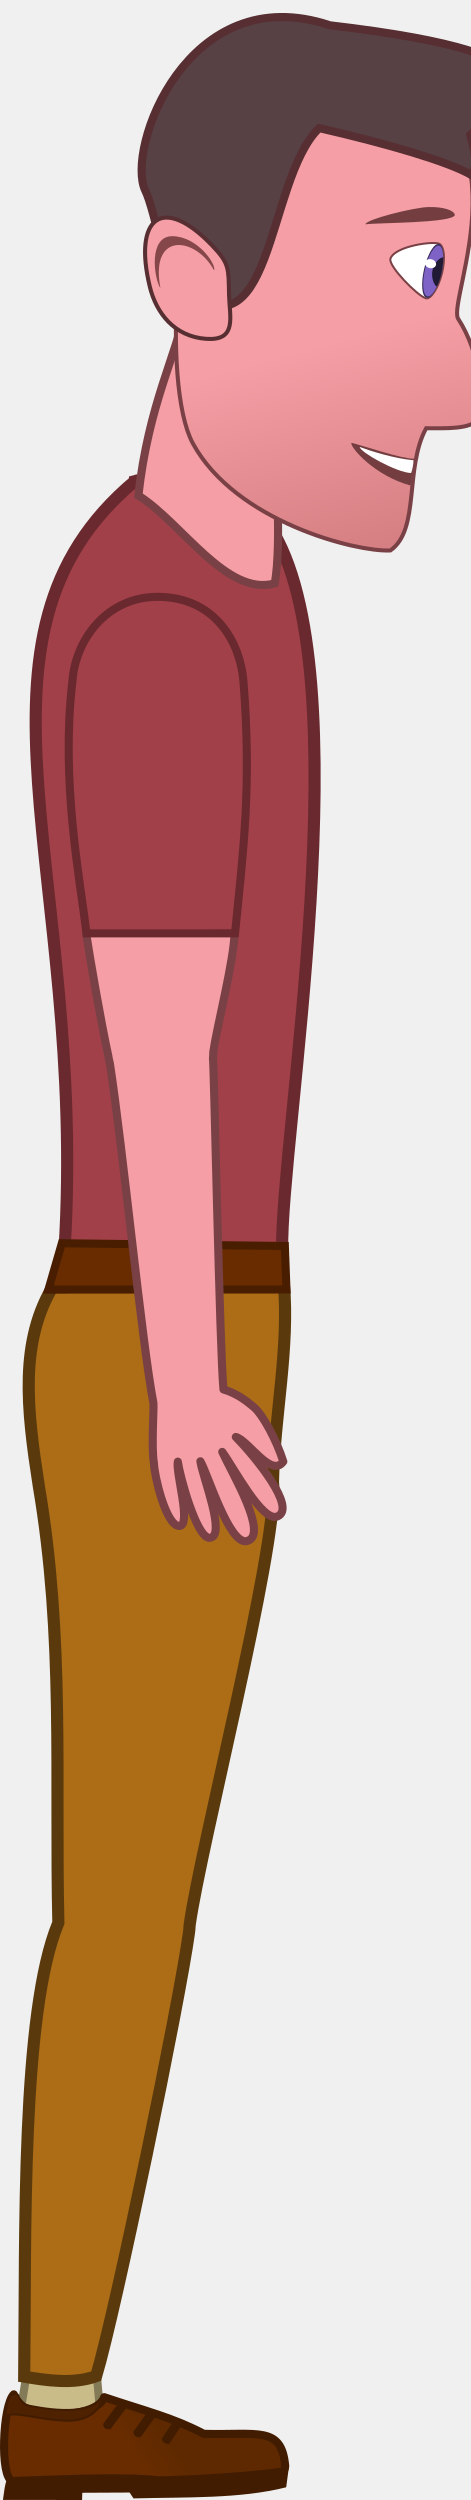
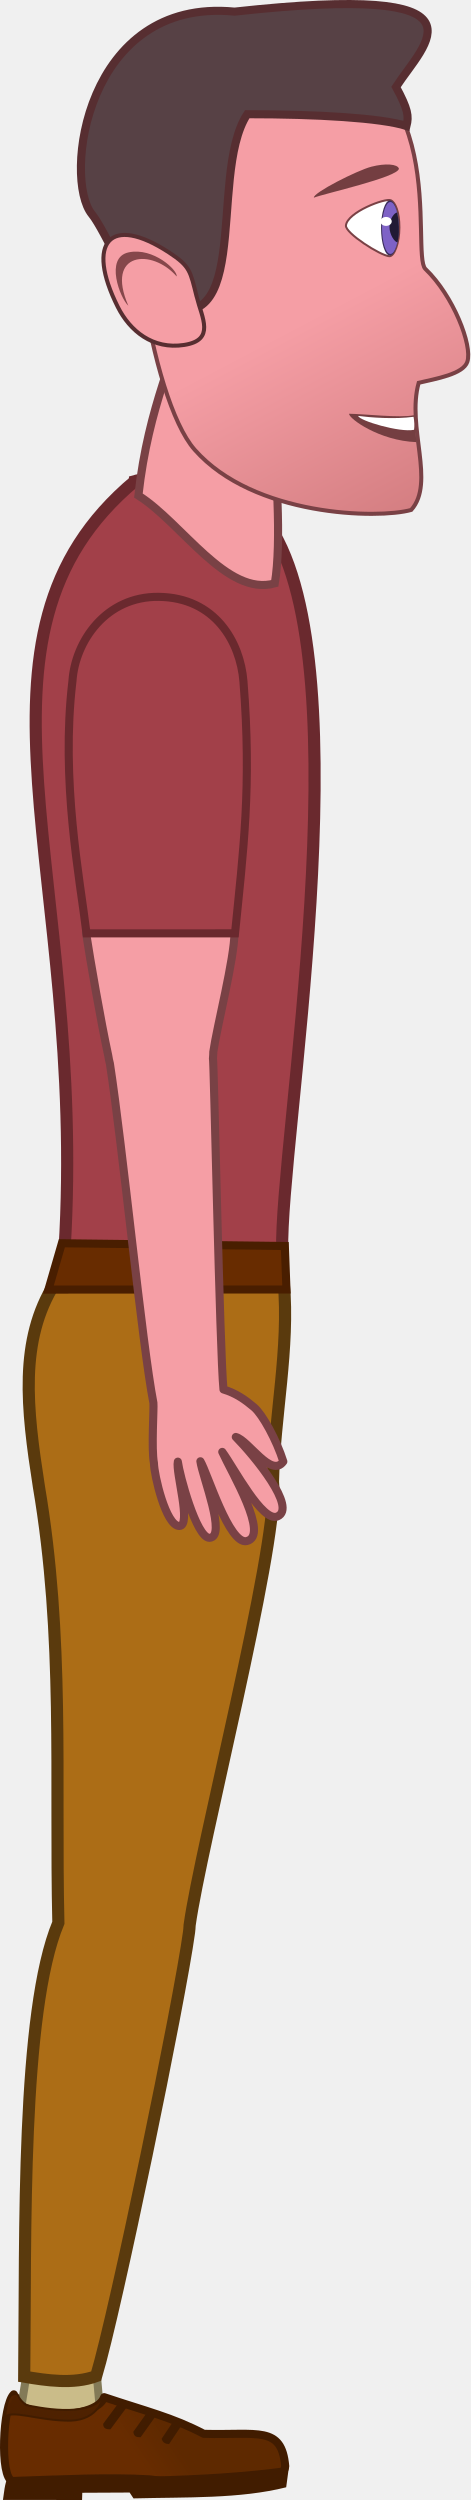
<svg xmlns="http://www.w3.org/2000/svg" xmlns:xlink="http://www.w3.org/1999/xlink" width="232.196" height="1234.36" viewBox="0 0 232.196 1234.36" version="1.1" id="svg1">
  <defs id="defs1">
    <linearGradient id="linearGradient50">
      <stop style="stop-color:#682c00;stop-opacity:1;" offset="0" id="stop50" />
      <stop style="stop-color:#5e2900;stop-opacity:1;" offset="1" id="stop51" />
    </linearGradient>
    <linearGradient id="linearGradient35">
      <stop style="stop-color:#562400;stop-opacity:1;" offset="0" id="stop35" />
      <stop style="stop-color:#4e2100;stop-opacity:1;" offset="1" id="stop37" />
    </linearGradient>
-     <linearGradient xlink:href="#linearGradient27" id="linearGradient42" x1="-252.826" y1="30.73" x2="-238.201" y2="58.511" gradientUnits="userSpaceOnUse" gradientTransform="matrix(3.683596,0.8461379,-0.8461379,3.683596,1223.485,315.658)" />
+     <linearGradient xlink:href="#linearGradient27" id="linearGradient42" x1="-252.826" y1="30.73" x2="-238.201" y2="58.511" gradientUnits="userSpaceOnUse" gradientTransform="matrix(3.779527,0,0,3.779527,1175.829,74.38877)" />
    <linearGradient id="linearGradient27">
      <stop style="stop-color:#f59ea5;stop-opacity:1;" offset="0" id="stop36" />
      <stop style="stop-color:#d17b7e;stop-opacity:1;" offset="1" id="stop41" />
    </linearGradient>
    <linearGradient xlink:href="#linearGradient35" id="linearGradient37" x1="116.906" y1="359.452" x2="117.409" y2="359.802" gradientUnits="userSpaceOnUse" gradientTransform="matrix(0.8772124,0,0,1,-25.95437,7.360184)" />
    <linearGradient xlink:href="#linearGradient50" id="linearGradient51" x1="132.478" y1="363.232" x2="136.705" y2="360.354" gradientUnits="userSpaceOnUse" gradientTransform="translate(-39.83515,8.225469)" />
  </defs>
  <g id="layer1" transform="translate(-78.06467,-52.81407)">
    <path id="rect42" style="fill:#cabc89;fill-opacity:1;fill-rule:evenodd;stroke:#837a57;stroke-width:4;stroke-miterlimit:80;stroke-dasharray:none;stroke-dashoffset:2.1;stroke-opacity:1;paint-order:markers fill stroke" d="m 91.043,1225.957 c 10.156,-15.04 20.245,-30.767 34.848,0 l 2.42,26.605 c -15.946,17.47 -29.134,12.157 -41.14,-2.917 z" />
    <path id="rect3" style="opacity:1;fill:#ac6d16;fill-opacity:1;fill-rule:evenodd;stroke:#5a3a0d;stroke-width:6;stroke-miterlimit:80;stroke-dasharray:none;stroke-dashoffset:2.1;stroke-opacity:1;paint-order:markers fill stroke" d="m 105.164,686.383 c -17.712,28.028 -13.929,61.78 -7.947,100.072 -7.9e-5,0.008 -0.002,0.019 -0.002,0.03 12.699,74.81 8.002,144.267 9.67,215.684 -18.44,44.068 -16.134,155.006 -16.869,224.1 10.814,1.827 24.262,3.903 35.537,-0.264 9.701,-32.456 41.332,-185.677 45.842,-219.176 0.152,-1.188 0.248,-2.341 0.291,-3.457 5.406,-38.904 42.893,-184.027 41.289,-216.867 -0.023,-0.68 -0.09,-1.408 -0.135,-2.113 0.678,-32.181 8.244,-66.011 5.312,-98.51 -3.965,0.188 -107.761,0.172 -112.988,0.501 z" />
    <path id="rect1" style="fill:#a24049;fill-opacity:1;fill-rule:evenodd;stroke:#6a292e;stroke-width:6;stroke-miterlimit:80;stroke-dasharray:none;stroke-dashoffset:2.1;stroke-opacity:1;paint-order:markers fill stroke" d="m 144.739,290.28 c 9.32,-2.904 56.193,11.24 66.452,22.358 46.853,70.928 4.789,305.158 6.22,357.756 L 109.933,669.948 C 121.305,484.337 52.097,367.769 144.739,290.282 Z" />
    <path id="rect4" style="fill:#682c00;fill-opacity:1;fill-rule:evenodd;stroke:#491e00;stroke-width:4;stroke-miterlimit:80;stroke-dasharray:none;stroke-dashoffset:2.1;stroke-opacity:1;paint-order:markers fill stroke" d="m 108.607,666.655 110.092,1.386 0.804,21.449 -117.528,0.052 z" />
    <path id="path34" style="fill:#f59ea5;fill-opacity:1;fill-rule:evenodd;stroke:#794145;stroke-width:1.058;stroke-linejoin:round;stroke-miterlimit:80;stroke-dasharray:none;stroke-dashoffset:2.1;stroke-opacity:1;paint-order:markers fill stroke" d="m 76.454,176.954 c 0.562,3.686 1.942,11.613 2.909,16.104 0.055,0.364 0.128,0.713 0.217,1.049 1.651,10.659 4.195,36.623 5.684,44.328 0.079,0.697 -0.284,5.992 0.071,7.869 0.012,1.468 1.547,8.212 3.317,8.207 1.63,-0.005 -0.508,-7.023 -0.195,-8.405 0.202,1.673 2.419,9.941 4.122,9.952 2.312,-0.079 -0.9,-7.948 -1.177,-10.002 0.939,1.578 3.764,10.95 6.054,10.426 3.009,-0.689 -1.985,-8.947 -3.196,-11.65 1.535,2.096 5.246,9.27 7.21,8.43 2.584,-1.105 -2.951,-7.841 -5.443,-10.379 1.65,0.41 4.624,5.438 6.208,3.21 -0.87,-2.78 -2.71,-6.147 -3.819,-7.088 -1.132,-0.961 -2.361,-1.844 -3.997,-2.33 -0.483,-4.765 -1.261,-43.655 -1.376,-43.201 0.046,-0.387 0.044,-0.866 0.044,-0.879 0.456,-3.271 2.77,-12.202 2.77,-15.641 z" transform="matrix(3.779527,0,0,3.779527,-168.4509,-155.6682)" />
    <path id="rect2" style="opacity:1;fill:#a24049;fill-opacity:1;fill-rule:evenodd;stroke:#6a292e;stroke-width:1.058;stroke-miterlimit:80;stroke-dasharray:none;stroke-dashoffset:2.1;stroke-opacity:1;paint-order:markers fill stroke" d="m 97.027,144.175 c 1.091,13.746 -0.03,22.208 -1.102,32.915 l -19.398,0.003 c -0.868,-7.191 -3.387,-19.944 -1.837,-32.97 0.345,-5.2 4.381,-11.07 11.262,-10.992 7.378,0.083 10.668,5.917 11.075,11.044 z" transform="matrix(3.779527,0,0,3.779527,-168.4509,-155.6682)" />
    <path id="path4" style="fill:url(#linearGradient51);fill-rule:evenodd;stroke:#411c00;stroke-width:1.058;stroke-linejoin:round;stroke-miterlimit:80;stroke-dasharray:none;stroke-dashoffset:2.1;stroke-opacity:1;paint-order:markers fill stroke" d="m 95.606,376.31 c -5.262,-0.309 -11.322,-0.004 -17.9,0.215 -1.695,-0.386 -1.258,-9.976 0.175,-11.316 0.194,3.229 10.74,3.473 11.81,0.366 5.408,1.823 8.897,2.623 13.015,4.789 7.094,0.195 10.168,-1.086 10.633,4.223 -0.424,4.14 -17.733,1.723 -17.733,1.723 z" transform="matrix(3.779527,0,0,3.779527,-209.4829,-145.2982)" />
    <path id="path35" style="fill:url(#linearGradient37);fill-rule:evenodd;stroke:#411c00;stroke-width:0.265;stroke-linejoin:round;stroke-miterlimit:80;stroke-dasharray:none;stroke-dashoffset:2.1;stroke-opacity:1;paint-order:markers fill stroke" d="m 85.289,368.644 c -4.183,0.047 -8.044,-1.612 -8.58,-0.346 0.143,-1.225 0.381,-2.613 0.822,-2.925 0.321,-0.282 0.816,-0.26 0.931,-0.04 -0.021,0.302 0.767,1.143 1.037,1.287 1.28,0.229 8.132,1.802 10.07,-1.092 0,0 -0.493,2.983 -4.279,3.116 z" transform="matrix(3.779527,0,0,3.779527,-209.4829,-145.2982)" />
    <path id="rect37" style="fill:#411c00;fill-rule:evenodd;stroke-width:1.982;stroke-miterlimit:80;stroke-dashoffset:2.1;paint-order:markers fill stroke" d="m 77.103,376.014 c 12.537,0.064 25.535,0.201 36.724,-1.357 l -0.361,2.69 c -6.015,1.524 -13.112,1.274 -19.948,1.452 l -0.504,-0.766 -6.185,0.032 -0.029,0.942 -10.335,-0.009 c 0.166,-0.995 0.188,-1.99 0.638,-2.985 z" transform="matrix(3.779527,0,0,3.779527,-209.4829,-145.2982)" />
    <path id="rect51" style="fill:#411c00;fill-rule:evenodd;stroke:#411c00;stroke-width:0;stroke-miterlimit:80;stroke-dashoffset:2.1;paint-order:markers fill stroke" d="m 91.903,365.878 0.959,0.709 -2.348,3.179 c -0.587,0.036 -0.967,-0.139 -0.959,-0.709 z" transform="matrix(3.779527,0,0,3.779527,-209.4829,-145.2982)" />
    <path id="rect52" style="fill:#411c00;fill-rule:evenodd;stroke:#411c00;stroke-width:0;stroke-miterlimit:80;stroke-dashoffset:2.1;paint-order:markers fill stroke" d="m 99.012,368.286 0.959,0.709 -1.81,2.712 c -0.484,-0.023 -0.849,-0.202 -0.959,-0.709 z" transform="matrix(3.779527,0,0,3.779527,-209.4829,-145.2982)" />
    <path id="rect53" style="fill:#411c00;fill-rule:evenodd;stroke:#411c00;stroke-width:0;stroke-miterlimit:80;stroke-dashoffset:2.1;paint-order:markers fill stroke" d="m 95.621,367.117 0.959,0.709 -2.125,2.977 c -0.447,0.015 -0.879,-1e-5 -0.959,-0.709 z" transform="matrix(3.779527,0,0,3.779527,-209.4829,-145.2982)" />
    <path id="rect43" style="fill:#f59ea5;fill-opacity:1;fill-rule:evenodd;stroke:#794145;stroke-width:4;stroke-miterlimit:80;stroke-dashoffset:2.1;stroke-opacity:1;paint-order:markers fill stroke" d="m 137.214,198.91 43.038,50.55 c 2.408,23.482 5.2,63.057 1.743,83.188 -23.799,6.7 -45.778,-29.801 -67.353,-43.369 4.95,-45.01 19.455,-71.108 22.572,-90.369 z" transform="translate(31.75,8.202083)" />
-     <path id="path2" style="fill:url(#linearGradient42);fill-opacity:1;fill-rule:evenodd;stroke:#794145;stroke-width:2;stroke-miterlimit:80;stroke-dasharray:none;stroke-dashoffset:2.1;stroke-opacity:1;paint-order:markers fill stroke" d="m 314.204,259.523 c -3.34,5.533 -16.987,4.676 -25.736,4.735 -10.816,19.939 -2.865,49.903 -17.647,60.344 -16.93,0.839 -76.542,-14.239 -97.535,-52.87 -16.047,-29.529 -7.404,-138.358 11.996,-157.234 25.225,-24.544 51.894,-28.911 77.855,-23.168 79.709,17.632 35.327,110.037 41.146,118.884 10.451,15.892 14.307,42.045 9.922,49.31 z" />
-     <path id="path11" style="fill:#743e41;fill-opacity:1;fill-rule:evenodd;stroke-width:1;stroke-miterlimit:80;stroke-dashoffset:2.1;paint-order:markers fill stroke" d="m 302.629,159.053 c -0.067,-2.415 -5.914,-4.214 -13.061,-4.016 -7.147,0.197 -31.124,6.132 -31.058,8.547 5.215,-0.833 42.596,-0.517 44.119,-4.53 z" />
-     <path id="ellipse17" style="fill:#ffffff;fill-opacity:1;fill-rule:evenodd;stroke:#794145;stroke-width:1;stroke-miterlimit:80;stroke-dasharray:none;stroke-dashoffset:2.1;stroke-opacity:1;paint-order:markers fill stroke" d="m 296.353,187.381 c -1.731,7.535 -5.665,13.425 -8.038,12.709 -4.232,-1.277 -18.662,-15.994 -17.471,-19.561 2.097,-6.28 22.024,-8.996 24.386,-7.192 1.97,1.505 2.854,6.509 1.124,14.044 z" />
-     <ellipse style="fill:#3a2d5b;fill-opacity:1;fill-rule:evenodd;stroke:none;stroke-width:1.061;stroke-miterlimit:80;stroke-dasharray:none;stroke-dashoffset:2.1;stroke-opacity:1;paint-order:markers fill stroke" id="ellipse19" cx="326.08" cy="116.524" rx="4.36" ry="13.596" transform="rotate(12.93667)" />
-     <ellipse style="fill:#7e62c6;fill-opacity:1;fill-rule:evenodd;stroke:none;stroke-width:1;stroke-miterlimit:80;stroke-dasharray:none;stroke-dashoffset:2.1;stroke-opacity:1;paint-order:markers fill stroke" id="Iris" cx="326.33" cy="116.524" rx="4.11" ry="12.816" transform="rotate(12.93667)" />
-     <path id="ellipse16" style="fill:#211a34;fill-opacity:1;fill-rule:evenodd;stroke-width:0.565;stroke-miterlimit:80;stroke-dashoffset:2.1;paint-order:markers fill stroke" d="m 296.166,187.06 c -0.752,3.926 -1.72,5.807 -2.368,7.245 -1.249,-0.287 -3.051,-4.389 -2.156,-8.285 0.895,-3.896 4.051,-6.383 5.301,-6.096 -0.059,1.641 -0.095,3.575 -0.776,7.135 z" />
-     <ellipse style="fill:#ffffff;fill-opacity:1;fill-rule:evenodd;stroke:none;stroke-width:0.343;stroke-miterlimit:80;stroke-dasharray:none;stroke-dashoffset:2.1;stroke-opacity:1;paint-order:markers fill stroke" id="ellipse18" cx="324.195" cy="113.29" rx="2.811" ry="2.209" transform="rotate(12.93667)" />
-     <path id="path21" style="fill:#574145;fill-opacity:1;fill-rule:evenodd;stroke:#572e31;stroke-width:4;stroke-miterlimit:80;stroke-dasharray:none;stroke-dashoffset:2.1;stroke-opacity:1;paint-order:markers fill stroke" d="m 310.261,119.394 c 3.35,12.113 3.016,15.46 0.733,19.925 -11.422,-6.716 -41.792,-15.56 -75.335,-23.265 -26.858,25.821 -21.94,121.055 -70.696,75.858 -4.021,1.307 -10.544,-35.655 -15.119,-44.88 -10.069,-20.305 20.84,-105.237 91.061,-81.734 130.384,15.265 87.858,36.104 69.356,54.096 z" />
-     <path id="path22" style="fill:#f59ea5;fill-opacity:1;fill-rule:evenodd;stroke:#572e31;stroke-width:2;stroke-miterlimit:80;stroke-dasharray:none;stroke-dashoffset:2.1;stroke-opacity:1;paint-order:markers fill stroke" d="m 191.149,198.371 c 0.218,10.693 4.295,22.877 -11.357,21.742 -15.651,-1.135 -24.605,-12.753 -27.75,-25.703 -8.389,-34.537 6.502,-45.689 30.747,-20.407 8.638,9.007 8.093,11.275 8.361,24.368 z" />
-     <path id="path25" style="fill:#86474b;fill-opacity:1;fill-rule:evenodd;stroke-width:0.718;stroke-miterlimit:80;stroke-dashoffset:2.1;paint-order:markers fill stroke" d="m 157.274,195.086 c -3.127,-4.391 -6.219,-25.912 6.072,-25.661 12.475,0.254 21.684,14.115 20.427,16.922 -8.658,-16.302 -31.842,-19.952 -26.499,8.74 z" />
-     <path id="path53" style="fill:#743e41;fill-opacity:1;fill-rule:evenodd;stroke-width:1;stroke-miterlimit:80;stroke-dashoffset:2.1;paint-order:markers fill stroke" d="m 280.822,292.56 c -17.659,-4.746 -29.843,-18.704 -29.303,-21.11 6.937,1.648 24.119,7.774 31.055,7.883 z" />
-     <path id="path54" style="fill:#ffffff;fill-opacity:1;fill-rule:evenodd;stroke-width:1;stroke-miterlimit:80;stroke-dashoffset:2.1;paint-order:markers fill stroke" d="m 281.044,286.362 c -7.148,-0.151 -25.405,-10.444 -25.354,-12.859 5.569,2.109 17.336,5.763 26.55,6.549 -0.075,2.114 -0.565,4.813 -1.196,6.311 z" />
+     <path id="path2" style="fill:url(#linearGradient42);fill-opacity:1;fill-rule:evenodd;stroke:#794145;stroke-width:2;stroke-miterlimit:80;stroke-dasharray:none;stroke-dashoffset:2.1;stroke-opacity:1;paint-order:markers fill stroke" d="m 277.06,223.243 c -2.017,6.141 -15.509,8.36 -24.023,10.376 -6.078,21.855 8.38,49.278 -3.69,62.763 -16.312,4.608 -77.787,3.259 -106.896,-29.692 -22.25,-25.187 -38.191,-133.188 -23.509,-155.929 19.09,-29.568 44.105,-39.795 70.692,-40.01 81.634,-0.661 59.065,99.335 66.717,106.655 13.744,13.148 23.357,37.775 20.709,45.837 z" transform="translate(31.75,8.202083)" />
+     <path id="path11" style="fill:#743e41;fill-opacity:1;fill-rule:evenodd;stroke-width:1;stroke-miterlimit:80;stroke-dashoffset:2.1;paint-order:markers fill stroke" d="m 243.286,127.914 c -0.606,-2.339 -6.708,-2.783 -13.629,-0.99 -6.921,1.792 -28.962,12.944 -28.356,15.283 4.896,-1.979 41.399,-10.04 41.985,-14.293 z" transform="translate(31.75,8.202083)" />
+     <path id="ellipse17" style="fill:#ffffff;fill-opacity:1;fill-rule:evenodd;stroke:#794145;stroke-width:1;stroke-miterlimit:80;stroke-dasharray:none;stroke-dashoffset:2.1;stroke-opacity:1;paint-order:markers fill stroke" d="m 243.511,156.929 c 0,7.731 -2.515,14.352 -4.989,14.186 -4.411,-0.297 -21.769,-11.41 -21.407,-15.153 0.638,-6.59 19.451,-13.698 22.157,-12.468 2.257,1.026 4.239,5.705 4.239,13.436 z" transform="translate(31.75,8.202083)" />
+     <ellipse style="fill:#3a2d5b;fill-opacity:1;fill-rule:evenodd;stroke:none;stroke-width:1.061;stroke-miterlimit:80;stroke-dasharray:none;stroke-dashoffset:2.1;stroke-opacity:1;paint-order:markers fill stroke" id="ellipse19" cx="238.811" cy="157.173" rx="4.36" ry="13.596" transform="translate(31.75,8.202083)" />
+     <ellipse style="fill:#7e62c6;fill-opacity:1;fill-rule:evenodd;stroke:none;stroke-width:1;stroke-miterlimit:80;stroke-dasharray:none;stroke-dashoffset:2.1;stroke-opacity:1;paint-order:markers fill stroke" id="Iris" cx="239.061" cy="157.173" rx="4.11" ry="12.816" transform="translate(31.75,8.202083)" />
+     <path id="ellipse16" style="fill:#211a34;fill-opacity:1;fill-rule:evenodd;stroke-width:0.565;stroke-miterlimit:80;stroke-dashoffset:2.1;paint-order:markers fill stroke" d="m 243.257,156.658 c 0.146,3.995 -0.376,6.045 -0.686,7.592 -1.282,-3e-5 -3.956,-3.594 -3.956,-7.592 0,-3.998 2.52,-7.128 3.802,-7.128 0.31,1.613 0.708,3.506 0.841,7.128 z" transform="translate(31.75,8.202083)" />
+     <ellipse style="fill:#ffffff;fill-opacity:1;fill-rule:evenodd;stroke:none;stroke-width:0.343;stroke-miterlimit:80;stroke-dasharray:none;stroke-dashoffset:2.1;stroke-opacity:1;paint-order:markers fill stroke" id="ellipse18" cx="236.925" cy="153.939" rx="2.811" ry="2.209" transform="translate(31.75,8.202083)" />
+     <path id="path21" style="fill:#574145;fill-opacity:1;fill-rule:evenodd;stroke:#572e31;stroke-width:4;stroke-miterlimit:80;stroke-dasharray:none;stroke-dashoffset:2.1;stroke-opacity:1;paint-order:markers fill stroke" d="m 241.845,87.553 c 5.977,11.056 6.4,14.392 5.175,19.256 -12.635,-3.988 -44.215,-5.809 -78.631,-5.809 -20.396,31.179 5.718,122.894 -51.919,89.759 -3.626,2.174 -18.259,-32.389 -24.783,-40.357 C 77.328,132.867 88.438,43.171 162.139,50.357 292.631,36.045 255.85,65.875 241.845,87.553 Z" transform="translate(31.75,8.202083)" />
+     <path id="path22" style="fill:#f59ea5;fill-opacity:1;fill-rule:evenodd;stroke:#572e31;stroke-width:2;stroke-miterlimit:80;stroke-dasharray:none;stroke-dashoffset:2.1;stroke-opacity:1;paint-order:markers fill stroke" d="m 143.438,191.192 c 2.606,10.372 9.307,21.335 -6.201,23.732 -15.508,2.397 -26.835,-6.921 -32.8,-18.838 -15.908,-31.782 -3.892,-45.985 25.398,-26.772 10.435,6.845 10.412,9.177 13.604,21.878 z" transform="translate(31.75,8.202083)" />
+     <path id="path25" style="fill:#86474b;fill-opacity:1;fill-rule:evenodd;stroke-width:0.718;stroke-miterlimit:80;stroke-dashoffset:2.1;paint-order:markers fill stroke" d="m 109.687,195.574 c -4.03,-3.579 -11.863,-23.862 0.173,-26.369 12.215,-2.545 24.293,8.903 23.697,11.919 -12.088,-13.95 -35.5,-12.317 -23.87,14.45 z" transform="translate(31.75,8.202083)" />
+     <path id="path53" style="fill:#743e41;fill-opacity:1;fill-rule:evenodd;stroke-width:1;stroke-miterlimit:80;stroke-dashoffset:2.1;paint-order:markers fill stroke" d="m 251.921,262.915 c -18.274,-0.672 -33.273,-11.549 -33.285,-14.014 7.13,0.053 25.247,2.177 32.031,0.73 z" transform="translate(31.75,8.202083)" />
+     <path id="path54" style="fill:#ffffff;fill-opacity:1;fill-rule:evenodd;stroke-width:1;stroke-miterlimit:80;stroke-dashoffset:2.1;paint-order:markers fill stroke" d="m 250.75,256.824 c -7,1.454 -27.098,-4.491 -27.589,-6.857 5.9,0.809 18.186,1.736 27.342,0.439 0.4,2.077 0.527,4.817 0.248,6.418 z" transform="translate(31.75,8.202083)" />
  </g>
</svg>
